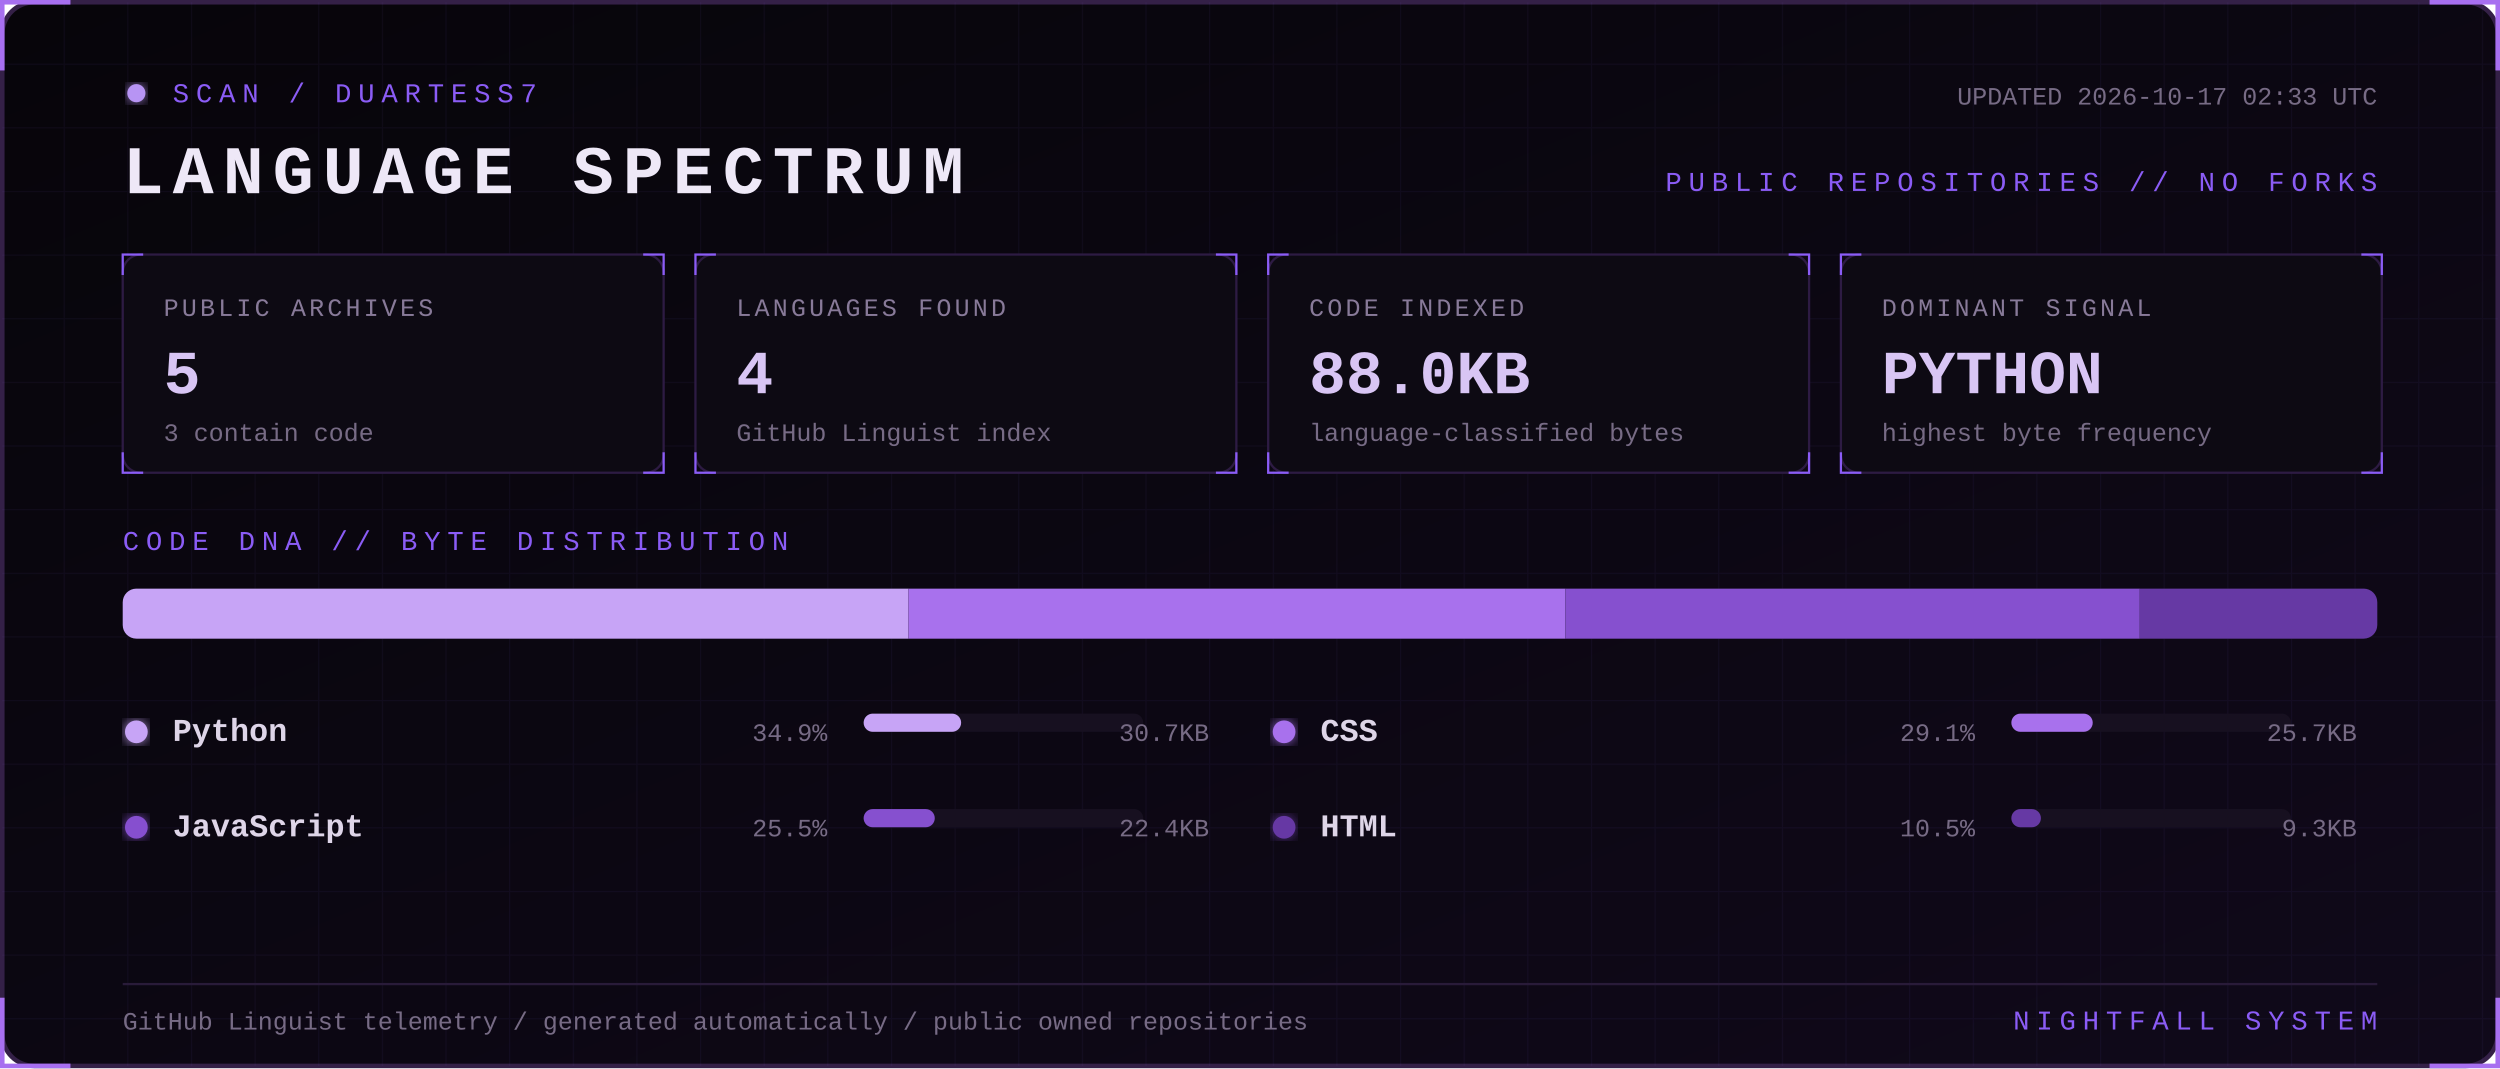
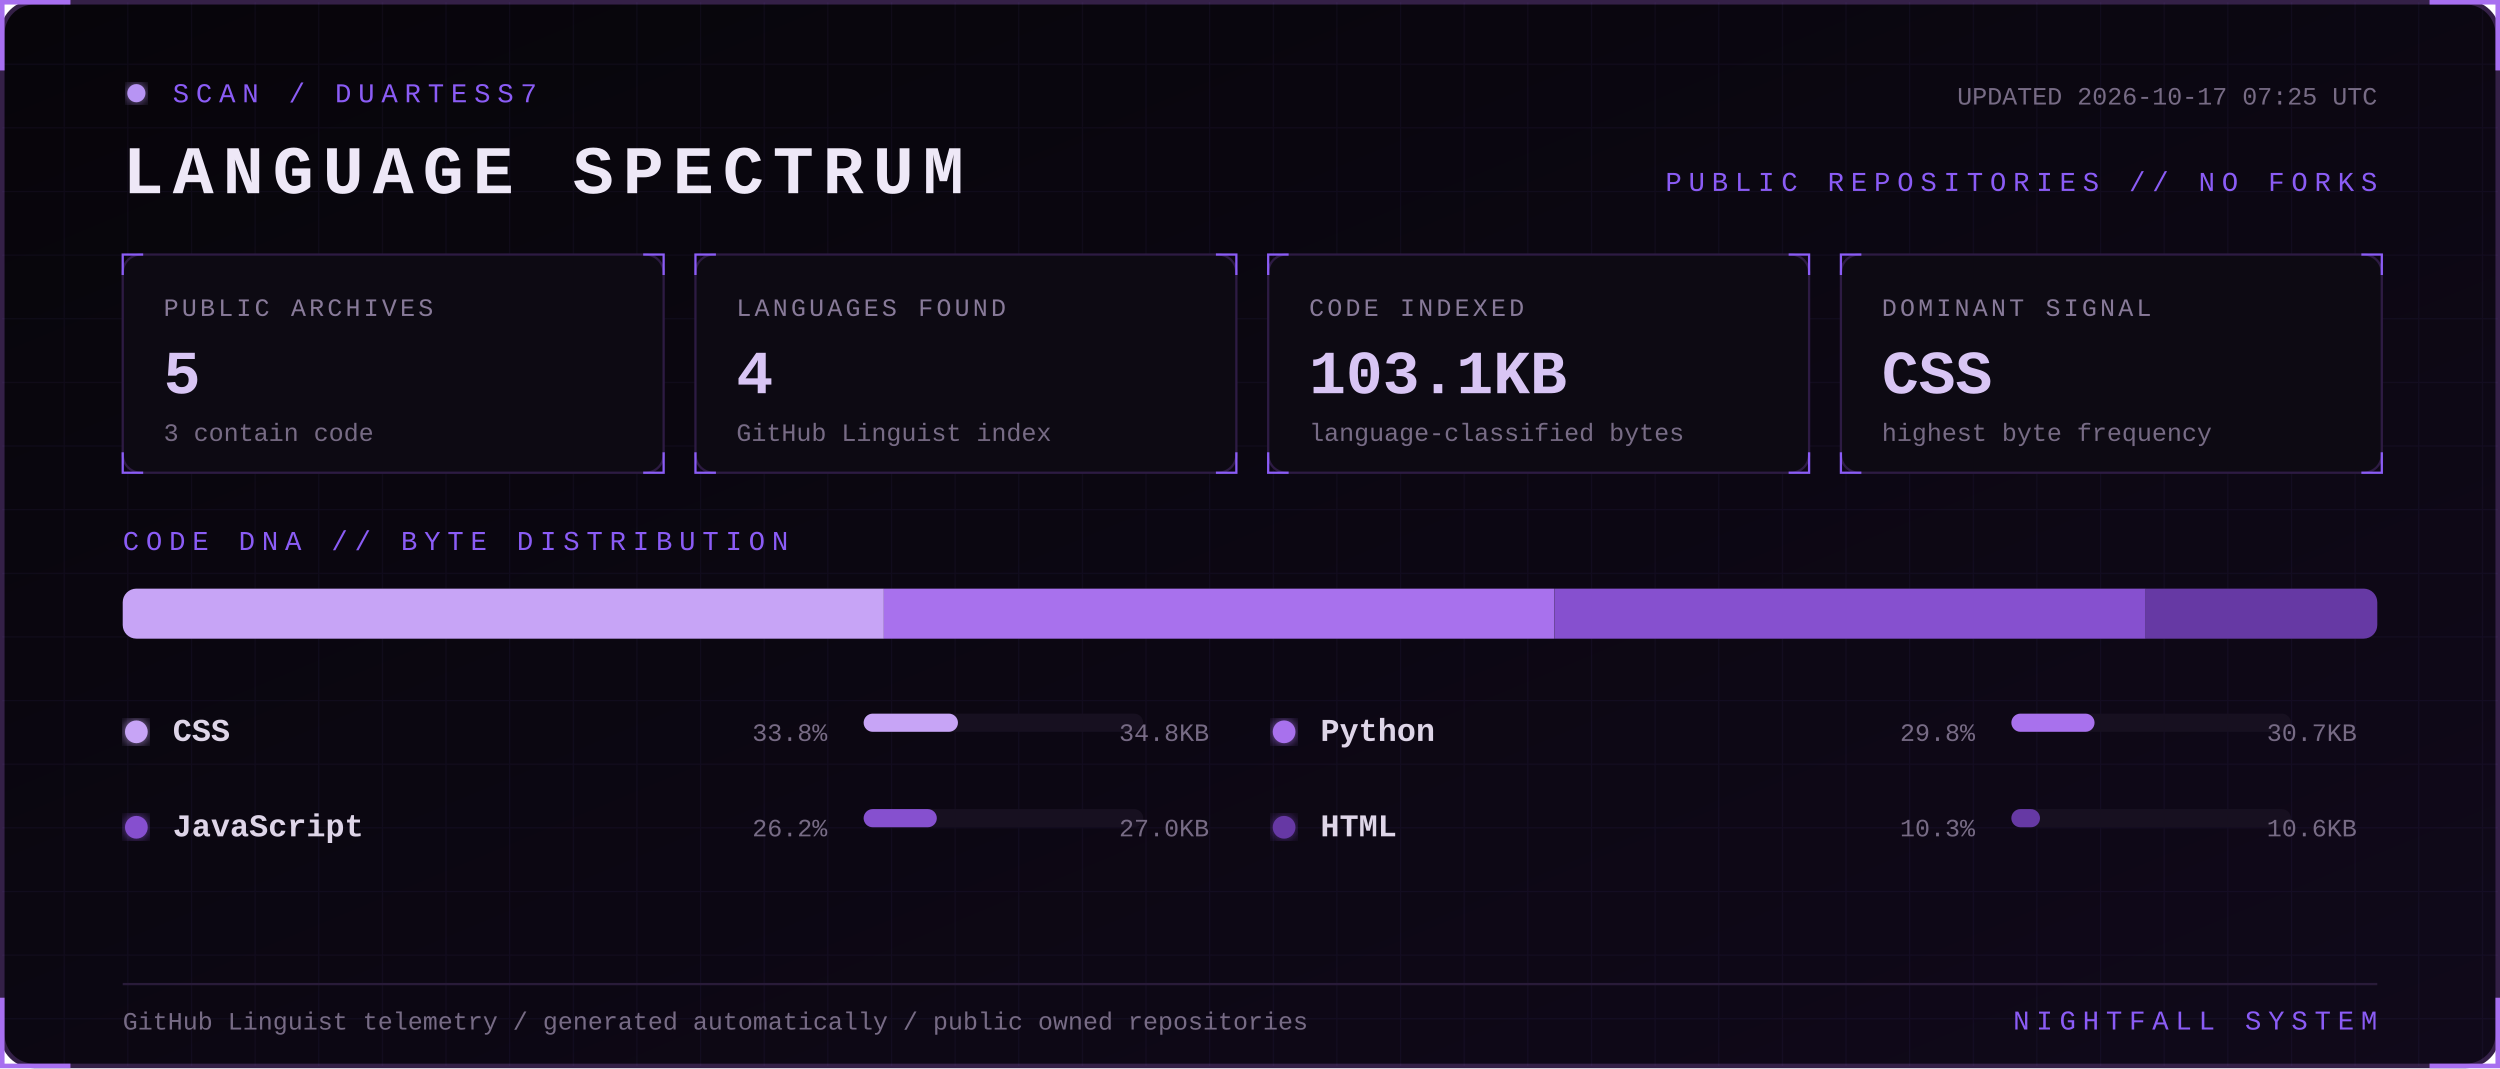
<svg xmlns="http://www.w3.org/2000/svg" width="1100" height="470" viewBox="0 0 1100 470" role="img" aria-labelledby="title desc">
  <defs>
    <linearGradient id="bg" x1="0" y1="0" x2="1" y2="1">
      <stop stop-color="#07050a" />
      <stop offset="1" stop-color="#10091a" />
    </linearGradient>
    <filter id="glow">
      <feGaussianBlur stdDeviation="3" result="b" />
      <feMerge>
        <feMergeNode in="b" />
        <feMergeNode in="SourceGraphic" />
      </feMerge>
    </filter>
    <pattern id="grid" width="28" height="28" patternUnits="userSpaceOnUse">
      <path d="M28 0H0V28" fill="none" stroke="#8b5cf6" stroke-opacity=".055" />
    </pattern>
    <style>
      text { font-family: Consolas, 'Courier New', monospace; }
      .kicker { fill:#8b5cf6; font-size:12px; letter-spacing:3px; }
      .title { fill:#eee8f7; font-size:30px; font-weight:700; letter-spacing:4px; }
      .label { fill:#887a99; font-size:11px; letter-spacing:1.4px; }
      .value { fill:#d8c5f4; font-size:27px; font-weight:700; }
      .detail,.pct { fill:#776b85; font-size:11px; }
      .lang { fill:#ded5e8; font-size:14px; font-weight:700; }
      .blink { animation:blink 1.6s step-end infinite; }
      @keyframes blink { 50% { opacity:.25 } }
    </style>
  </defs>
  <rect x="1" y="1" width="1098" height="468" rx="14" fill="url(#bg)" stroke="#342047" stroke-width="2" />
  <rect x="1" y="1" width="1098" height="468" rx="14" fill="url(#grid)" />
  <path d="M31 1H1v30 M1069 1h30v30 M1099 439v30h-30 M31 469H1v-30" stroke="#a76ff0" stroke-width="2" fill="none" />
  <g transform="translate(54 36)">
    <circle cx="6" cy="5" r="4" fill="#b794f4" filter="url(#glow)" class="blink" />
    <text x="22" y="9" class="kicker">SCAN / DUARTESS7</text>
    <text y="49" class="title">LANGUAGE SPECTRUM</text>
-     <text x="992" y="10" text-anchor="end" class="detail">UPDATED 2026-10-17 02:33 UTC</text>
+     <text x="992" y="10" text-anchor="end" class="detail">UPDATED 2026-10-17 07:25 UTC</text>
    <text x="992" y="48" text-anchor="end" class="kicker">PUBLIC REPOSITORIES // NO FORKS</text>
  </g>
  <g transform="translate(54 112)">
    <rect width="238" height="96" rx="8" fill="#0d0a13" stroke="#2d1b43" />
    <path d="M0 9V0h9 M229 0h9v9 M238 87v9h-9 M9 96H0v-9" stroke="#8b5cf6" fill="none" />
    <text x="18" y="27" class="label">PUBLIC ARCHIVES</text>
    <text x="18" y="61" class="value">5</text>
    <text x="18" y="82" class="detail">3 contain code</text>
  </g>
  <g transform="translate(306 112)">
    <rect width="238" height="96" rx="8" fill="#0d0a13" stroke="#2d1b43" />
    <path d="M0 9V0h9 M229 0h9v9 M238 87v9h-9 M9 96H0v-9" stroke="#8b5cf6" fill="none" />
    <text x="18" y="27" class="label">LANGUAGES FOUND</text>
    <text x="18" y="61" class="value">4</text>
    <text x="18" y="82" class="detail">GitHub Linguist index</text>
  </g>
  <g transform="translate(558 112)">
    <rect width="238" height="96" rx="8" fill="#0d0a13" stroke="#2d1b43" />
    <path d="M0 9V0h9 M229 0h9v9 M238 87v9h-9 M9 96H0v-9" stroke="#8b5cf6" fill="none" />
    <text x="18" y="27" class="label">CODE INDEXED</text>
-     <text x="18" y="61" class="value">88.0KB</text>
+     <text x="18" y="61" class="value">103.1KB</text>
    <text x="18" y="82" class="detail">language-classified bytes</text>
  </g>
  <g transform="translate(810 112)">
    <rect width="238" height="96" rx="8" fill="#0d0a13" stroke="#2d1b43" />
    <path d="M0 9V0h9 M229 0h9v9 M238 87v9h-9 M9 96H0v-9" stroke="#8b5cf6" fill="none" />
    <text x="18" y="27" class="label">DOMINANT SIGNAL</text>
-     <text x="18" y="61" class="value">PYTHON</text>
+     <text x="18" y="61" class="value">CSS</text>
    <text x="18" y="82" class="detail">highest byte frequency</text>
  </g>
  <text x="54" y="242" class="kicker">CODE DNA // BYTE DISTRIBUTION</text>
  <rect x="54" y="259" width="992" height="22" rx="6" fill="#171020" />
  <clipPath id="bar">
    <rect x="54" y="259" width="992" height="22" rx="6" />
  </clipPath>
  <g clip-path="url(#bar)">
-     <rect x="54.0" y="259" width="345.7" height="22" fill="#c7a4f6" />
-     <rect x="399.7" y="259" width="289.1" height="22" fill="#a871ed" />
-     <rect x="688.8" y="259" width="252.7" height="22" fill="#8650cf" />
-     <rect x="941.5" y="259" width="104.5" height="22" fill="#6639a4" />
+     <rect x="54.0" y="259" width="334.9" height="22" fill="#c7a4f6" />
+     <rect x="388.9" y="259" width="295.1" height="22" fill="#a871ed" />
+     <rect x="684.1" y="259" width="260.0" height="22" fill="#8650cf" />
+     <rect x="944.1" y="259" width="101.9" height="22" fill="#6639a4" />
  </g>
  <g transform="translate(54 326)">
    <circle cx="6" cy="-4" r="5" fill="#c7a4f6" filter="url(#glow)" />
-     <text x="22" class="lang">Python</text>
-     <text x="310" text-anchor="end" class="pct">34.9%</text>
+     <text x="22" class="lang">CSS</text>
+     <text x="310" text-anchor="end" class="pct">33.8%</text>
    <rect x="326" y="-12" width="123" height="8" rx="4" fill="#171020" />
-     <rect x="326" y="-12" width="42.9" height="8" rx="4" fill="#c7a4f6" />
-     <text x="478" text-anchor="end" class="detail">30.7KB</text>
+     <rect x="326" y="-12" width="41.5" height="8" rx="4" fill="#c7a4f6" />
+     <text x="478" text-anchor="end" class="detail">34.8KB</text>
  </g>
  <g transform="translate(559 326)">
    <circle cx="6" cy="-4" r="5" fill="#a871ed" filter="url(#glow)" />
-     <text x="22" class="lang">CSS</text>
-     <text x="310" text-anchor="end" class="pct">29.1%</text>
+     <text x="22" class="lang">Python</text>
+     <text x="310" text-anchor="end" class="pct">29.8%</text>
    <rect x="326" y="-12" width="123" height="8" rx="4" fill="#171020" />
-     <rect x="326" y="-12" width="35.8" height="8" rx="4" fill="#a871ed" />
-     <text x="478" text-anchor="end" class="detail">25.7KB</text>
+     <rect x="326" y="-12" width="36.6" height="8" rx="4" fill="#a871ed" />
+     <text x="478" text-anchor="end" class="detail">30.7KB</text>
  </g>
  <g transform="translate(54 368)">
    <circle cx="6" cy="-4" r="5" fill="#8650cf" filter="url(#glow)" />
    <text x="22" class="lang">JavaScript</text>
-     <text x="310" text-anchor="end" class="pct">25.5%</text>
+     <text x="310" text-anchor="end" class="pct">26.2%</text>
    <rect x="326" y="-12" width="123" height="8" rx="4" fill="#171020" />
-     <rect x="326" y="-12" width="31.3" height="8" rx="4" fill="#8650cf" />
-     <text x="478" text-anchor="end" class="detail">22.4KB</text>
+     <rect x="326" y="-12" width="32.2" height="8" rx="4" fill="#8650cf" />
+     <text x="478" text-anchor="end" class="detail">27.0KB</text>
  </g>
  <g transform="translate(559 368)">
    <circle cx="6" cy="-4" r="5" fill="#6639a4" filter="url(#glow)" />
    <text x="22" class="lang">HTML</text>
-     <text x="310" text-anchor="end" class="pct">10.5%</text>
+     <text x="310" text-anchor="end" class="pct">10.3%</text>
    <rect x="326" y="-12" width="123" height="8" rx="4" fill="#171020" />
-     <rect x="326" y="-12" width="13.0" height="8" rx="4" fill="#6639a4" />
-     <text x="478" text-anchor="end" class="detail">9.3KB</text>
+     <rect x="326" y="-12" width="12.6" height="8" rx="4" fill="#6639a4" />
+     <text x="478" text-anchor="end" class="detail">10.6KB</text>
  </g>
  <path d="M54 433H1046" stroke="#291b39" />
  <text x="54" y="453" class="detail">GitHub Linguist telemetry / generated automatically / public owned repositories</text>
  <text x="1046" y="453" text-anchor="end" class="kicker">NIGHTFALL SYSTEM</text>
</svg>
